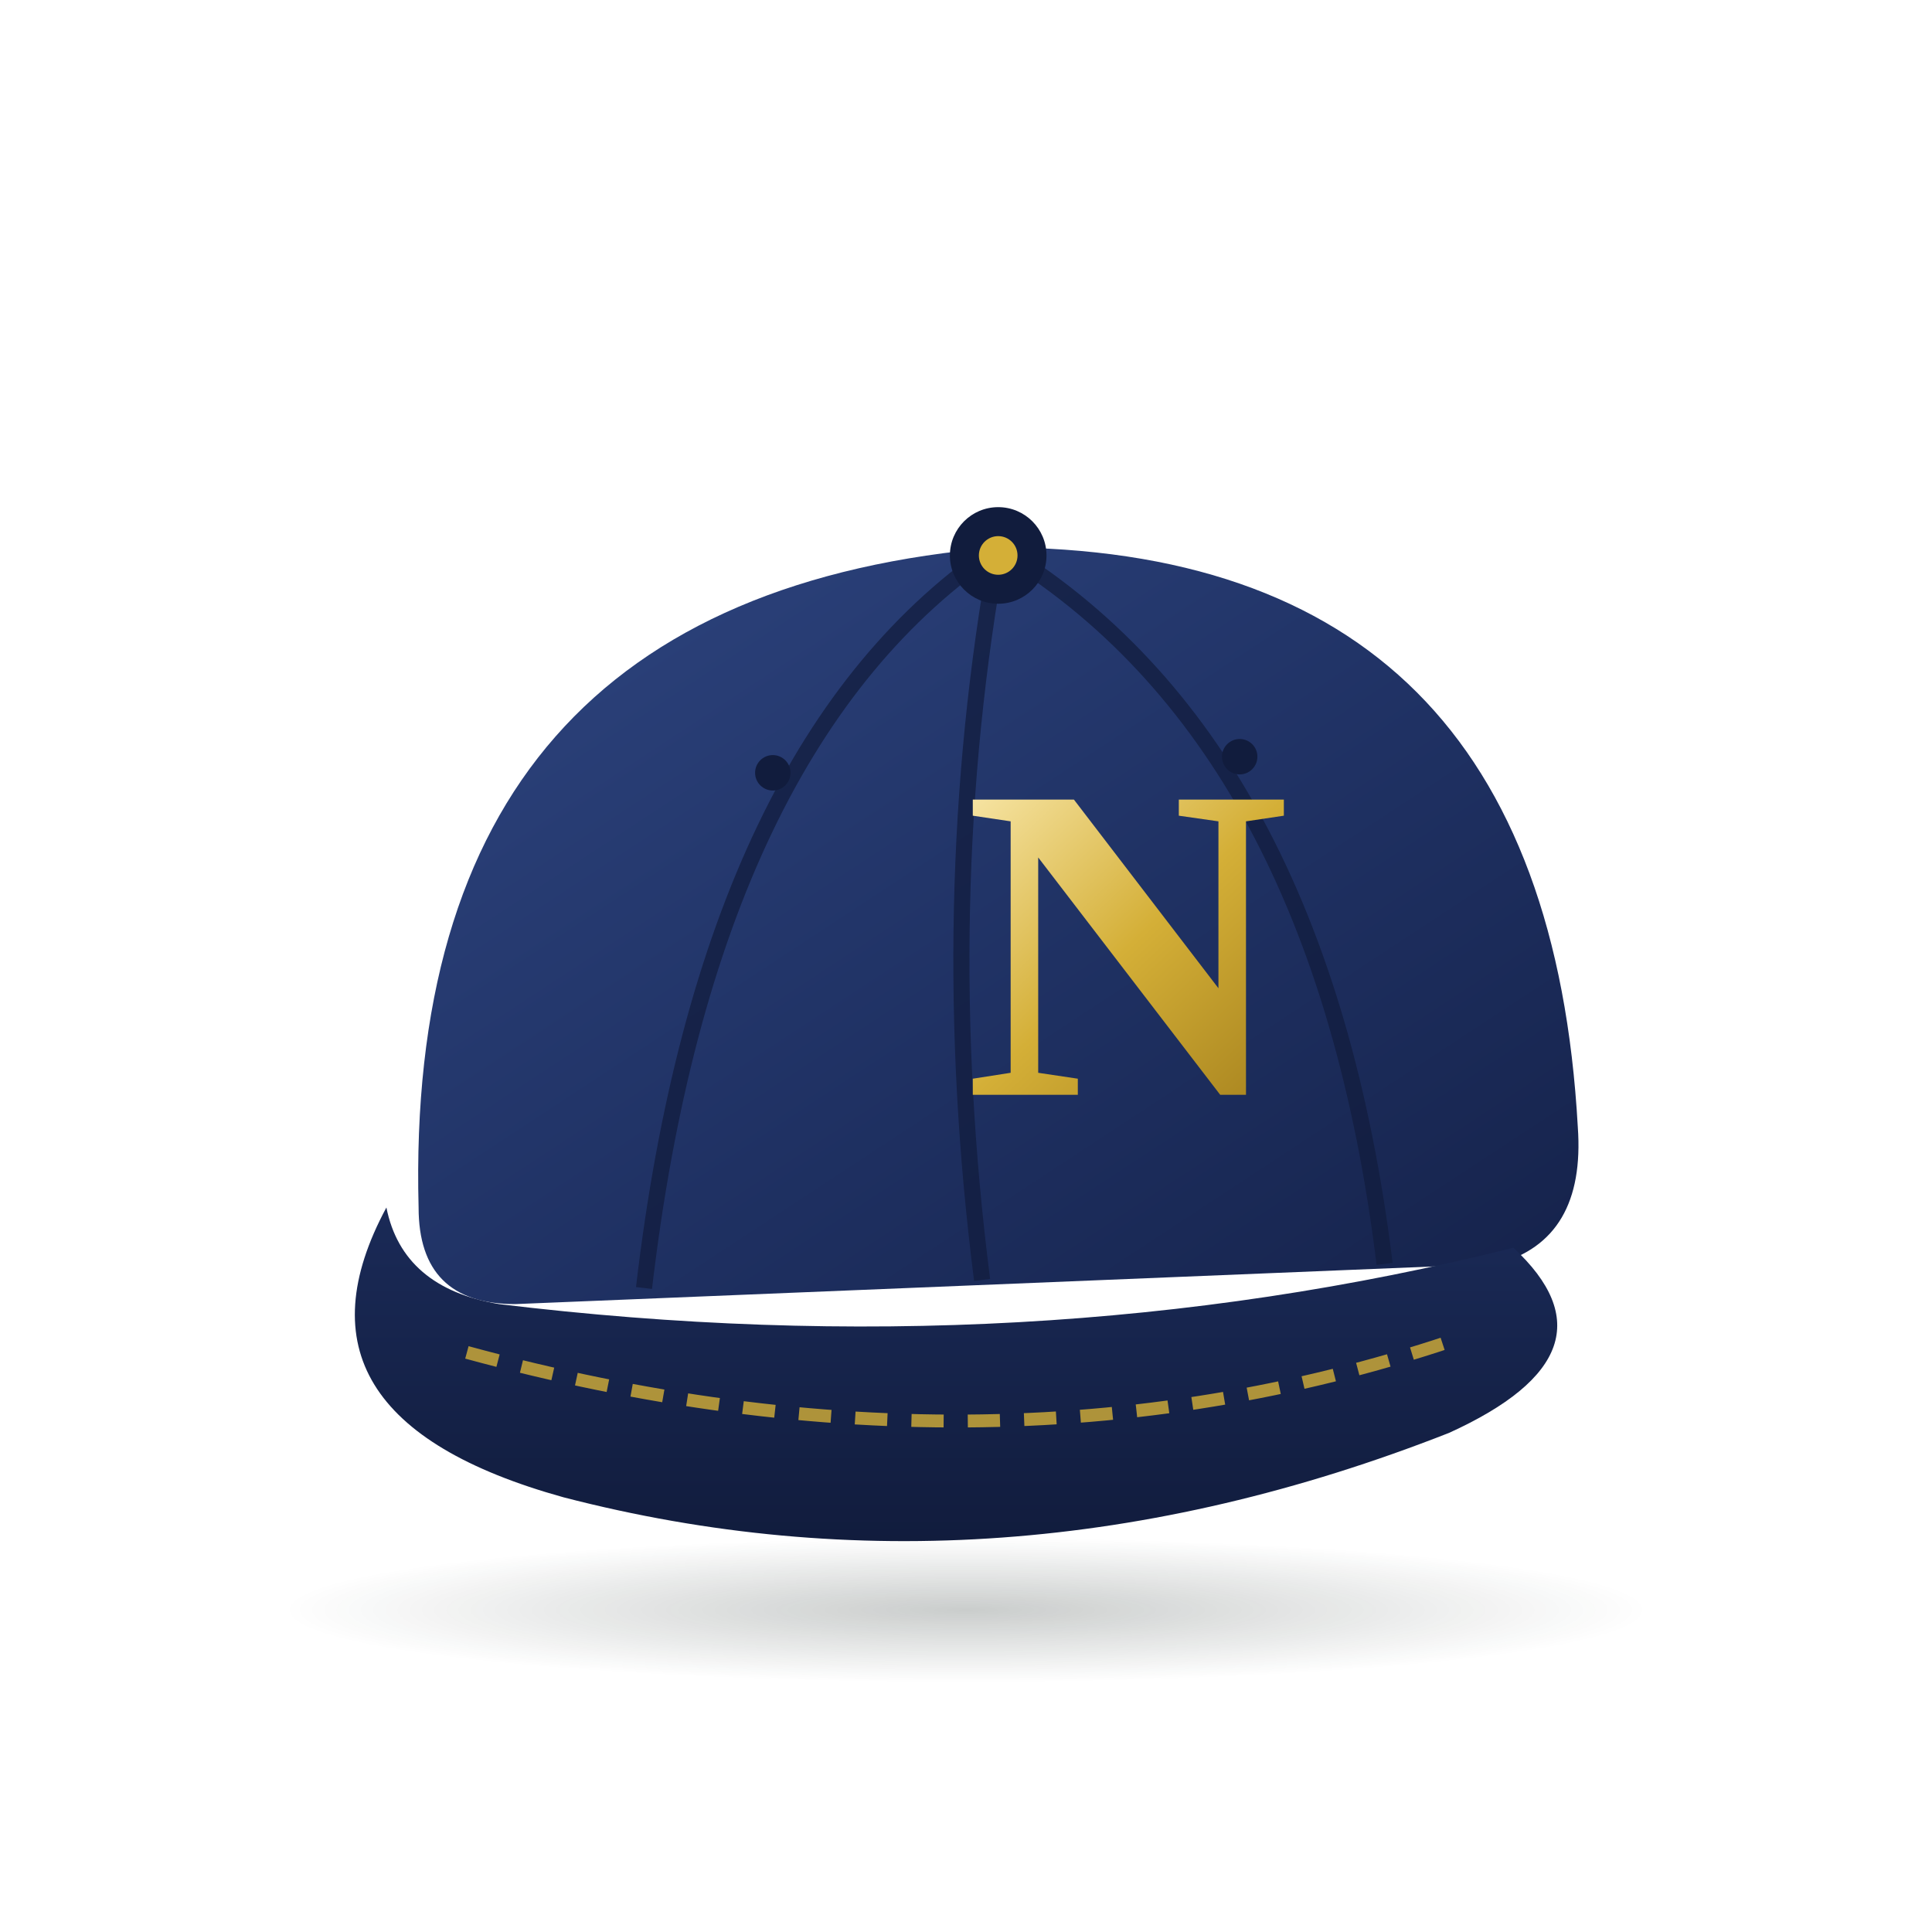
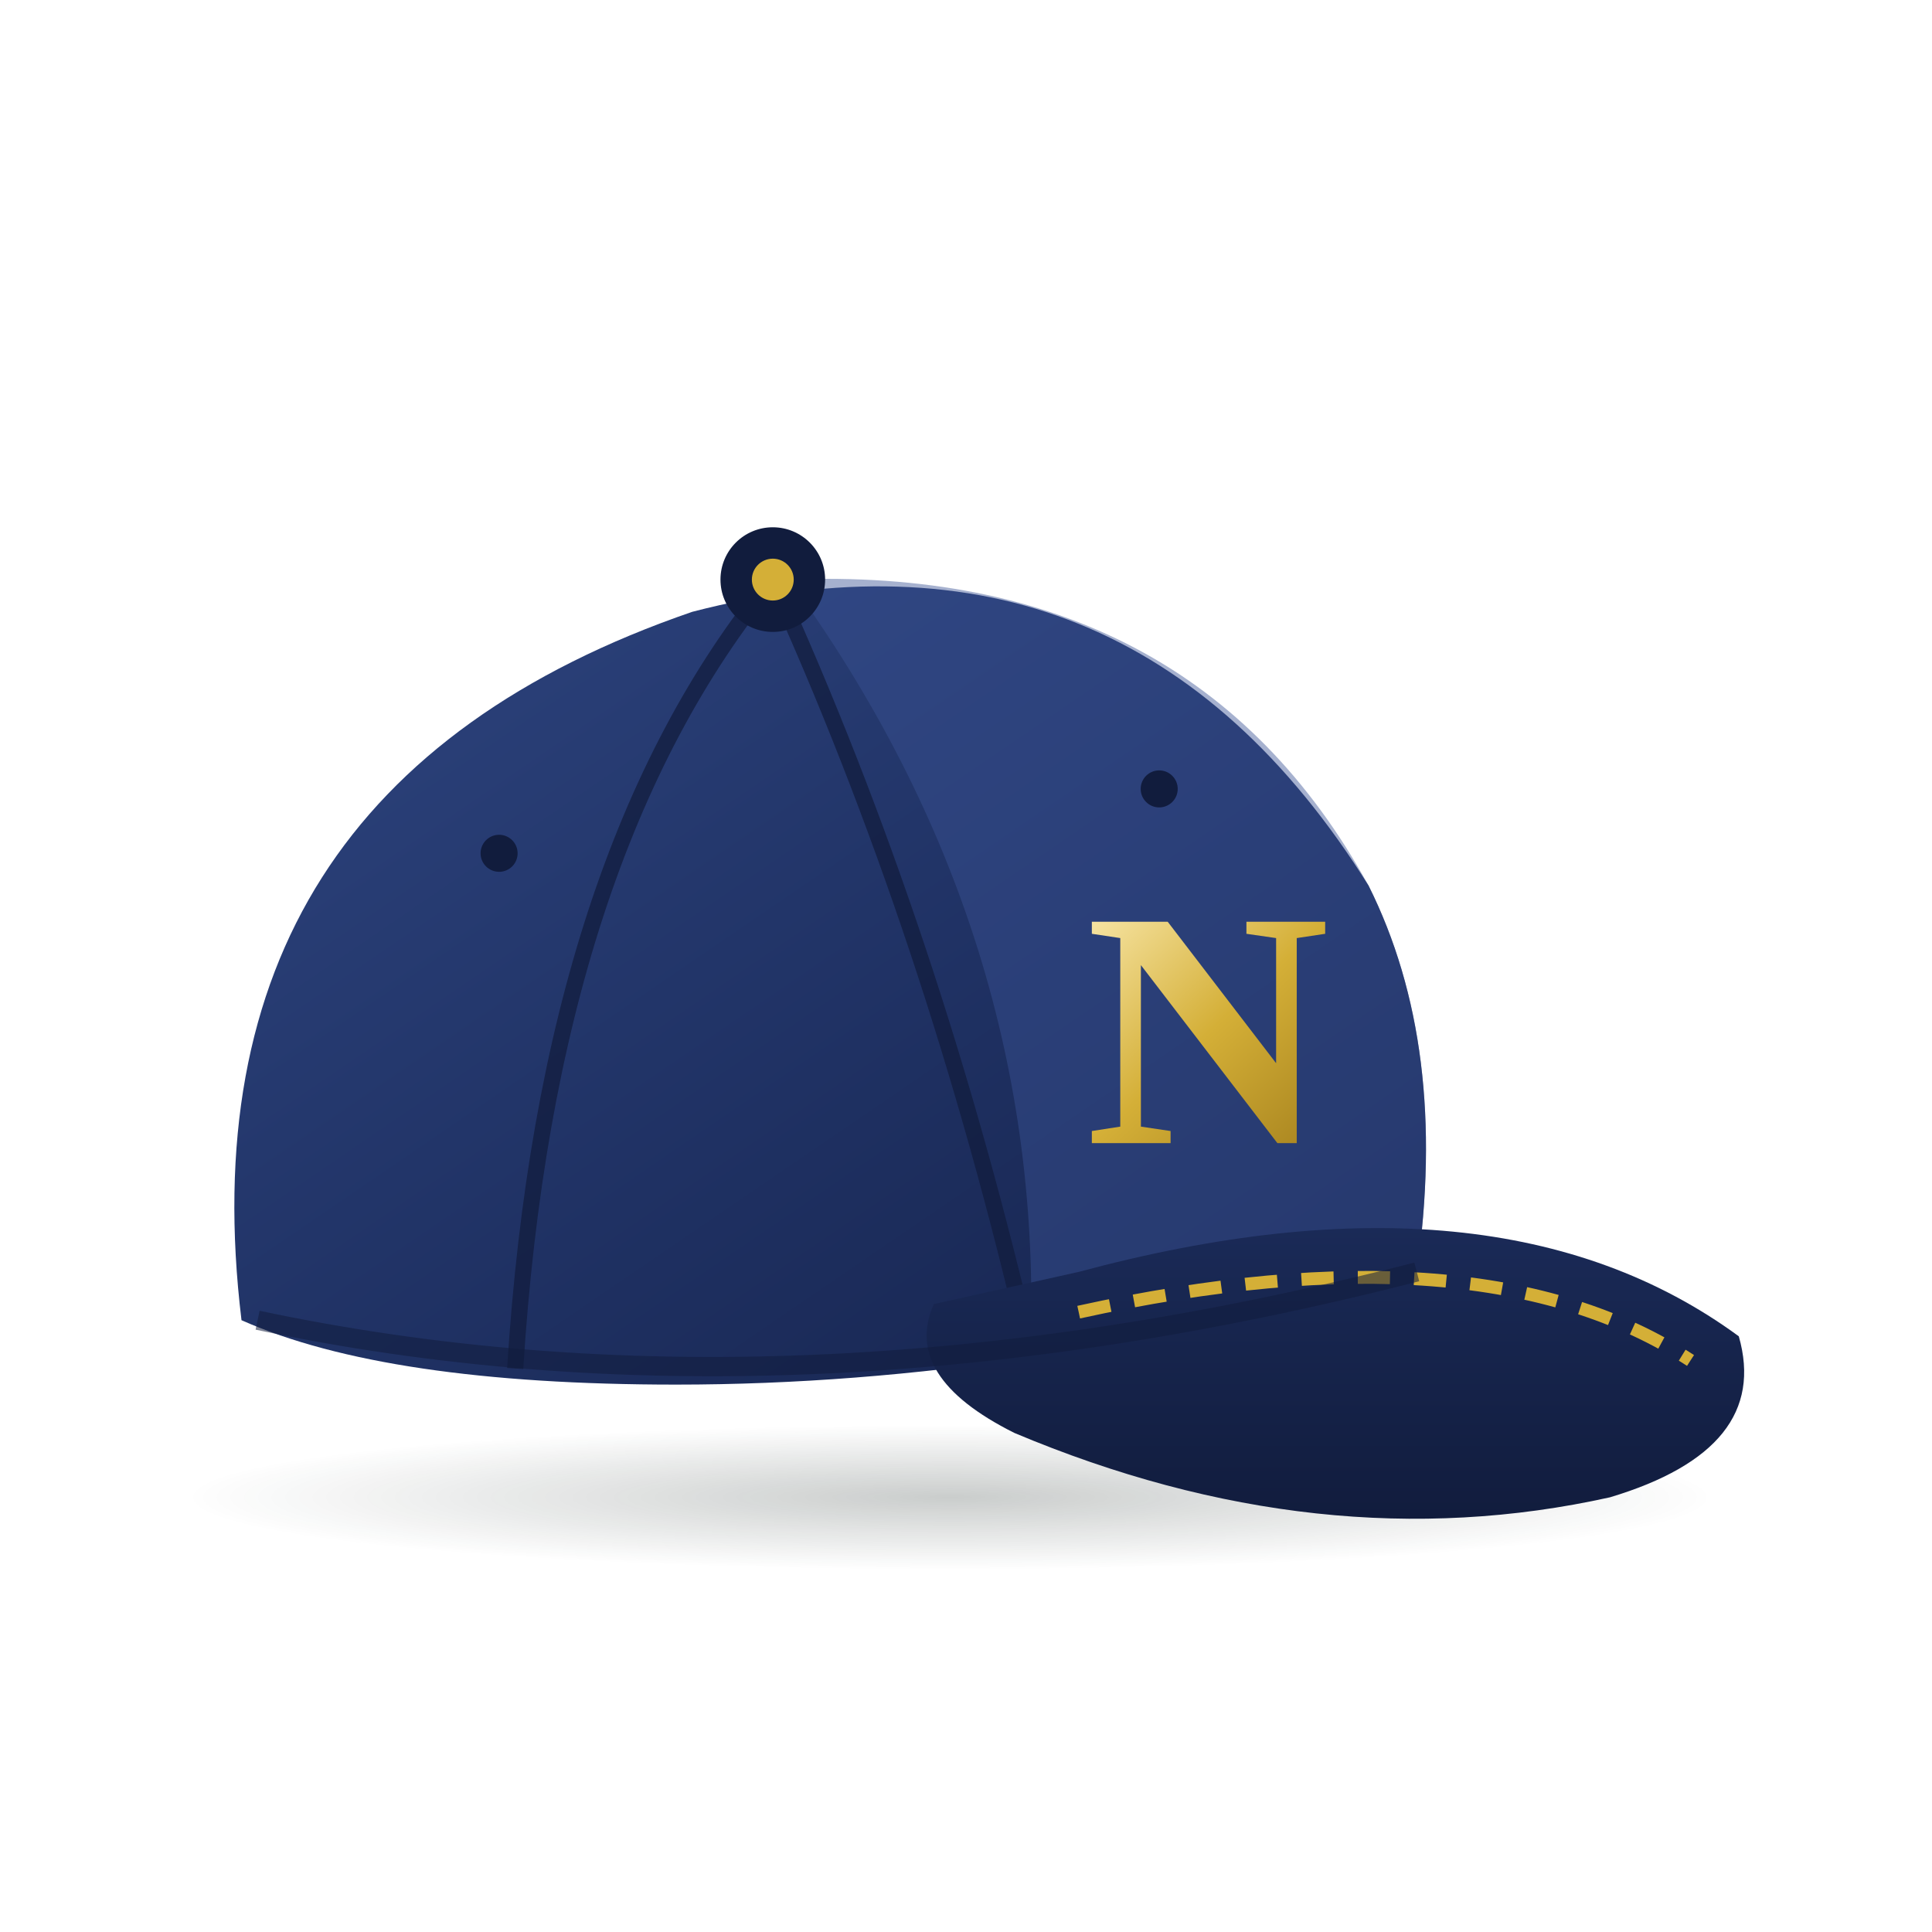
<svg xmlns="http://www.w3.org/2000/svg" viewBox="0 0 240 240" role="img" aria-label="Navy blue cap">
  <defs>
    <linearGradient id="nv" x1="0" y1="0" x2="1" y2="1">
      <stop offset="0" stop-color="#2E4580" />
      <stop offset=".55" stop-color="#1F3163" />
      <stop offset="1" stop-color="#15224A" />
    </linearGradient>
    <linearGradient id="nv2" x1="0" y1="0" x2="0" y2="1">
      <stop offset="0" stop-color="#1A2A57" />
      <stop offset="1" stop-color="#111C3D" />
    </linearGradient>
    <linearGradient id="gd" x1="0" y1="0" x2="1" y2="1">
      <stop offset="0" stop-color="#F6E3A1" />
      <stop offset=".5" stop-color="#D4AF37" />
      <stop offset="1" stop-color="#A8841F" />
    </linearGradient>
    <linearGradient id="pp" x1="0" y1="0" x2="0" y2="1">
      <stop offset="0" stop-color="#FFFBF1" />
      <stop offset="1" stop-color="#F3E8CC" />
    </linearGradient>
    <radialGradient id="sh">
      <stop offset="0" stop-color="#0F1C18" stop-opacity=".22" />
      <stop offset="1" stop-color="#0F1C18" stop-opacity="0" />
    </radialGradient>
  </defs>
-   <ellipse cx="120" cy="200" rx="84" ry="9" fill="url(#sh)" />
-   <path d="M52 150 Q50 74 124 68 Q192 68 196 140 Q197 154 186 157 L64 162 Q52 162 52 150 Z" fill="url(#nv)" />
-   <path d="M124 68 Q116 112 122 159 M124 68 Q88 92 80 160 M124 68 Q164 92 172 157" fill="none" stroke="#111C3D" stroke-width="2" opacity=".75" />
-   <circle cx="124" cy="69" r="6" fill="#111C3D" />
-   <circle cx="124" cy="69" r="2.4" fill="#D4AF37" />
-   <circle cx="96" cy="96" r="2.2" fill="#111C3D" />
-   <circle cx="154" cy="94" r="2.2" fill="#111C3D" />
-   <path d="M48 150 Q34 176 70 186 Q124 200 180 178 Q202 168 188 155 Q128 170 62 162 Q50 160 48 150 Z" fill="url(#nv2)" />
-   <path d="M58 168 Q124 186 182 166" fill="none" stroke="#D4AF37" stroke-width="1.6" stroke-dasharray="4 3" opacity=".8" />
-   <text x="140" y="136" font-family="'Playfair Display',Georgia,'Times New Roman',serif" font-weight="700" font-size="56" text-anchor="middle" fill="url(#gd)">N</text>
+   <g transform="translate(-12 6)">
+     <ellipse cx="130" cy="180" rx="94" ry="9" fill="url(#sh)" />
+     <path d="M46 140 Q42 128 52 116" fill="none" stroke="#D4AF37" stroke-width="3" stroke-linecap="round" />
+     <path d="M42 158 Q34 92 98 70 Q152 56 182 104 Q192 124 188 152 Q140 166 96 166 Q60 166 42 158 Z" fill="url(#nv)" />
+     <path d="M110 66 Q160 64 182 104 Q192 124 188 152 Q164 158 140 162 Q142 110 110 66 Z" fill="#3A5394" opacity=".45" />
+     <path d="M108 66 Q128 110 140 162 M108 66 Q80 100 76 164" fill="none" stroke="#111C3D" stroke-width="2" opacity=".75" />
+     <circle cx="108" cy="66" r="6.5" fill="#111C3D" />
+     <circle cx="108" cy="66" r="2.6" fill="#D4AF37" />
+     <circle cx="156" cy="92" r="2.3" fill="#111C3D" />
+     <circle cx="74" cy="100" r="2.3" fill="#111C3D" />
+     <path d="M146 152 Q198 138 228 160 Q232 174 212 180 Q176 188 138 172 Q124 165 128 156 Z" fill="url(#nv2)" />
+     <path d="M146 157 Q196 146 222 163" fill="none" stroke="#D4AF37" stroke-width="1.6" stroke-dasharray="4 3" />
+     <path d="M44 158 Q110 172 188 152" fill="none" stroke="#111C3D" stroke-width="2.4" opacity=".55" />
+     <text x="162" y="136" font-family="'Playfair Display',Georgia,'Times New Roman',serif" font-weight="700" font-size="42" text-anchor="middle" fill="url(#gd)">N</text>
+   </g>
</svg>
